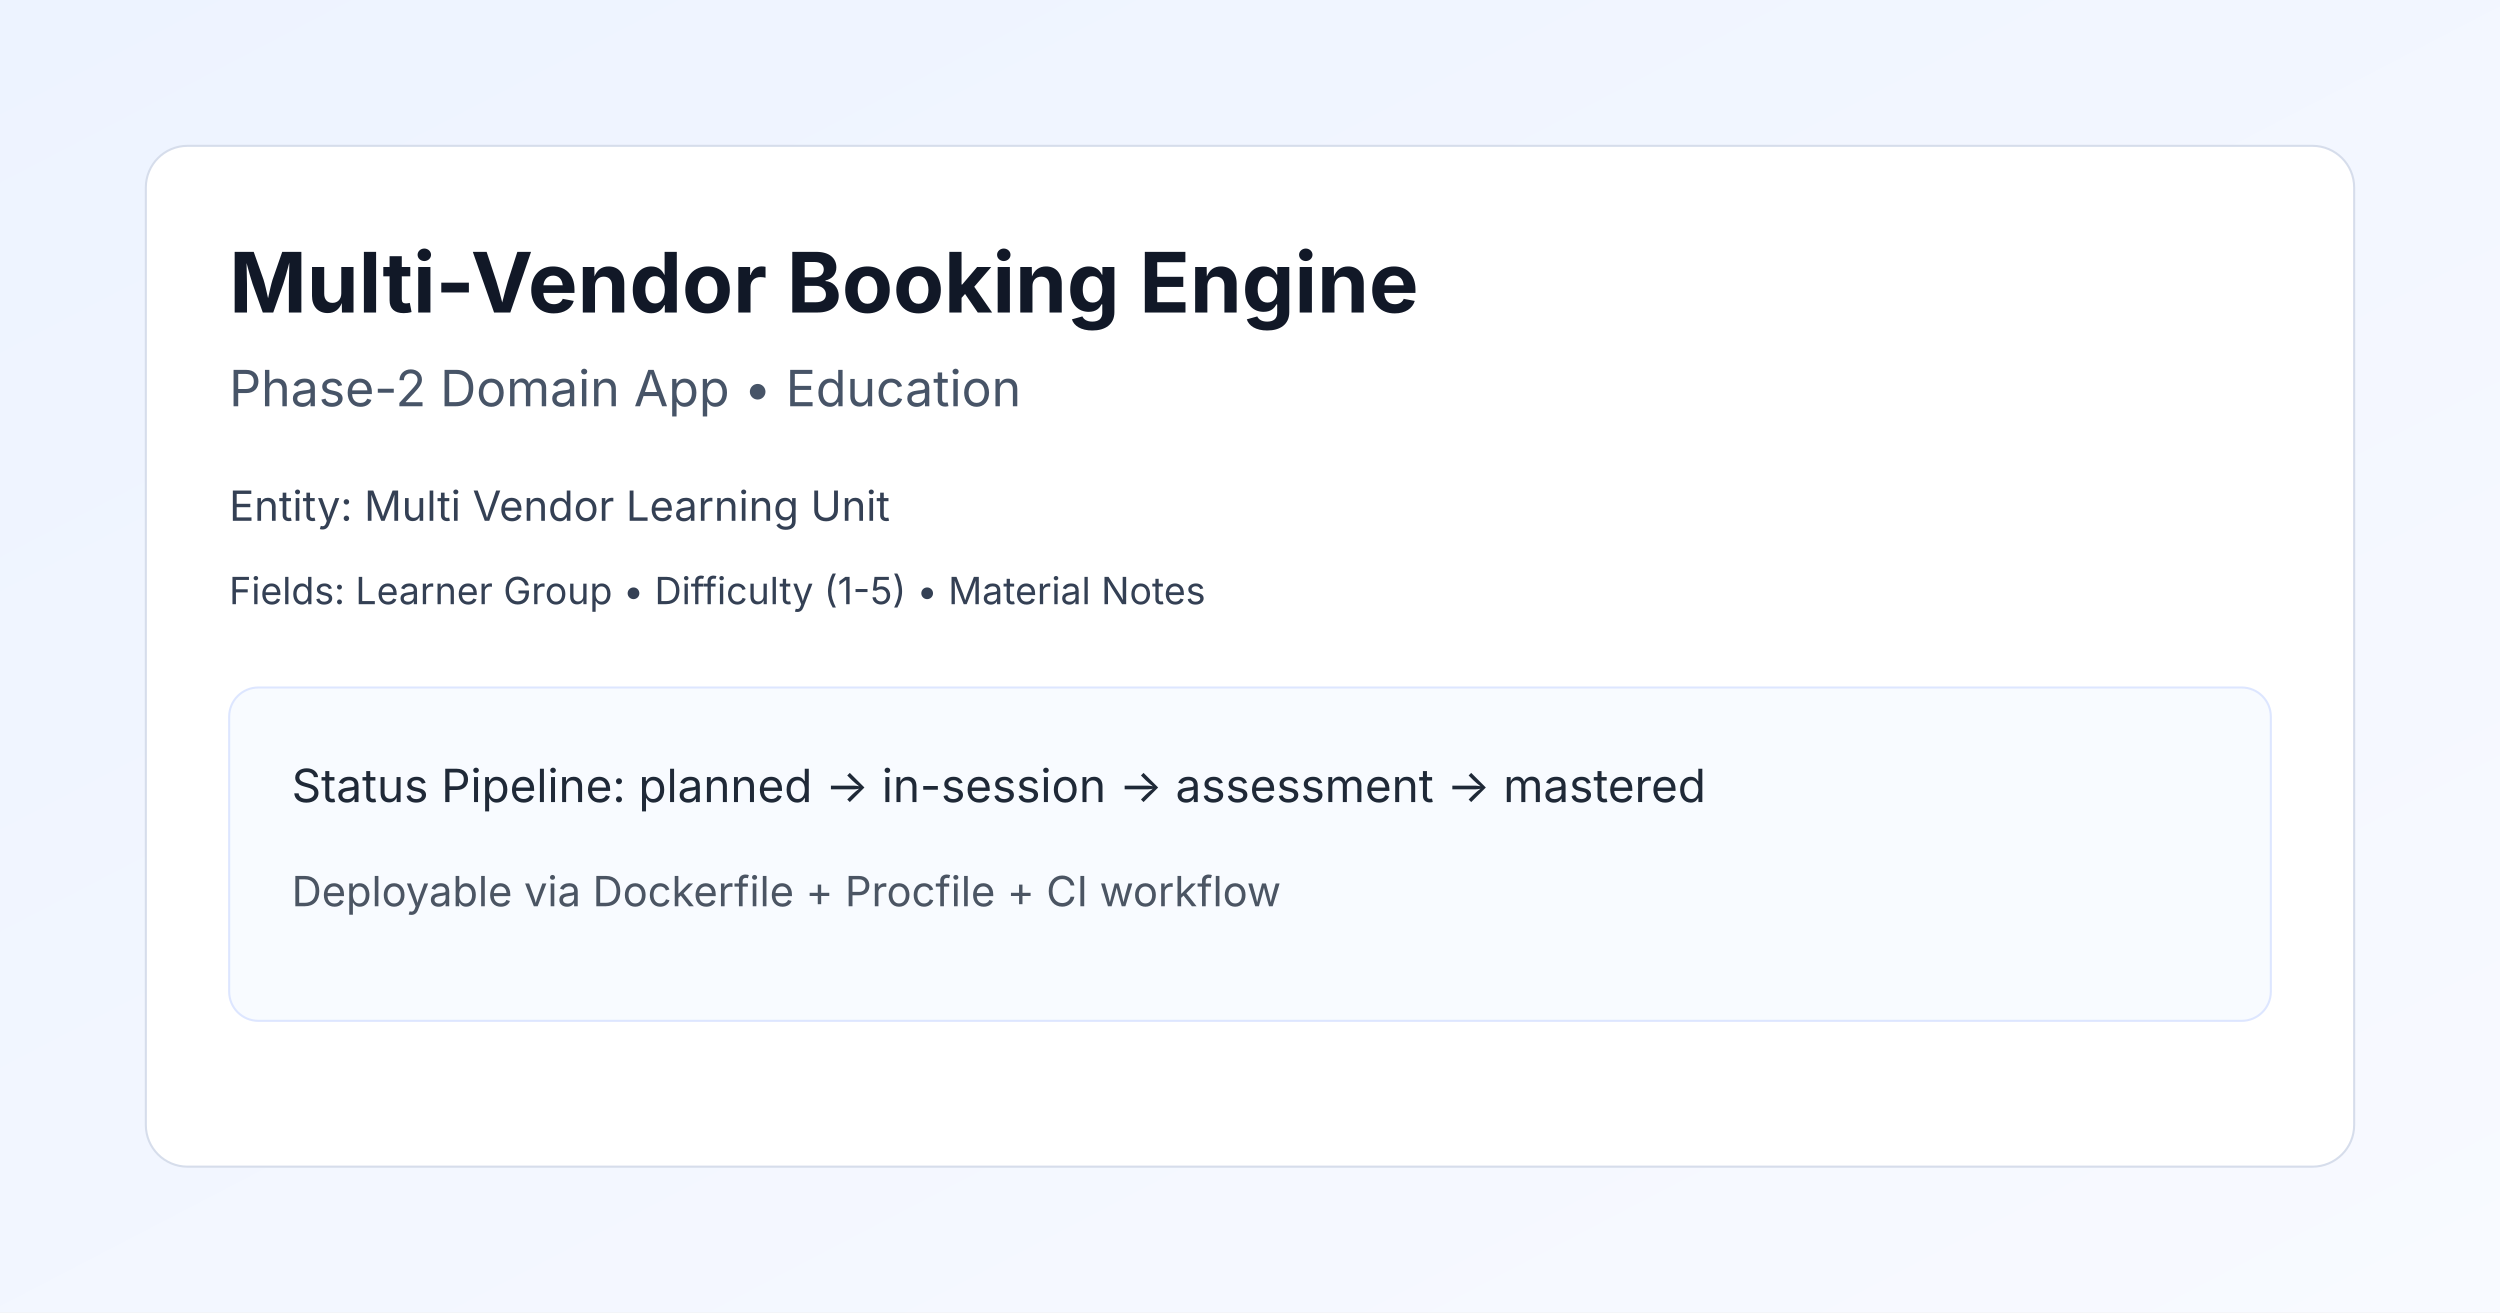
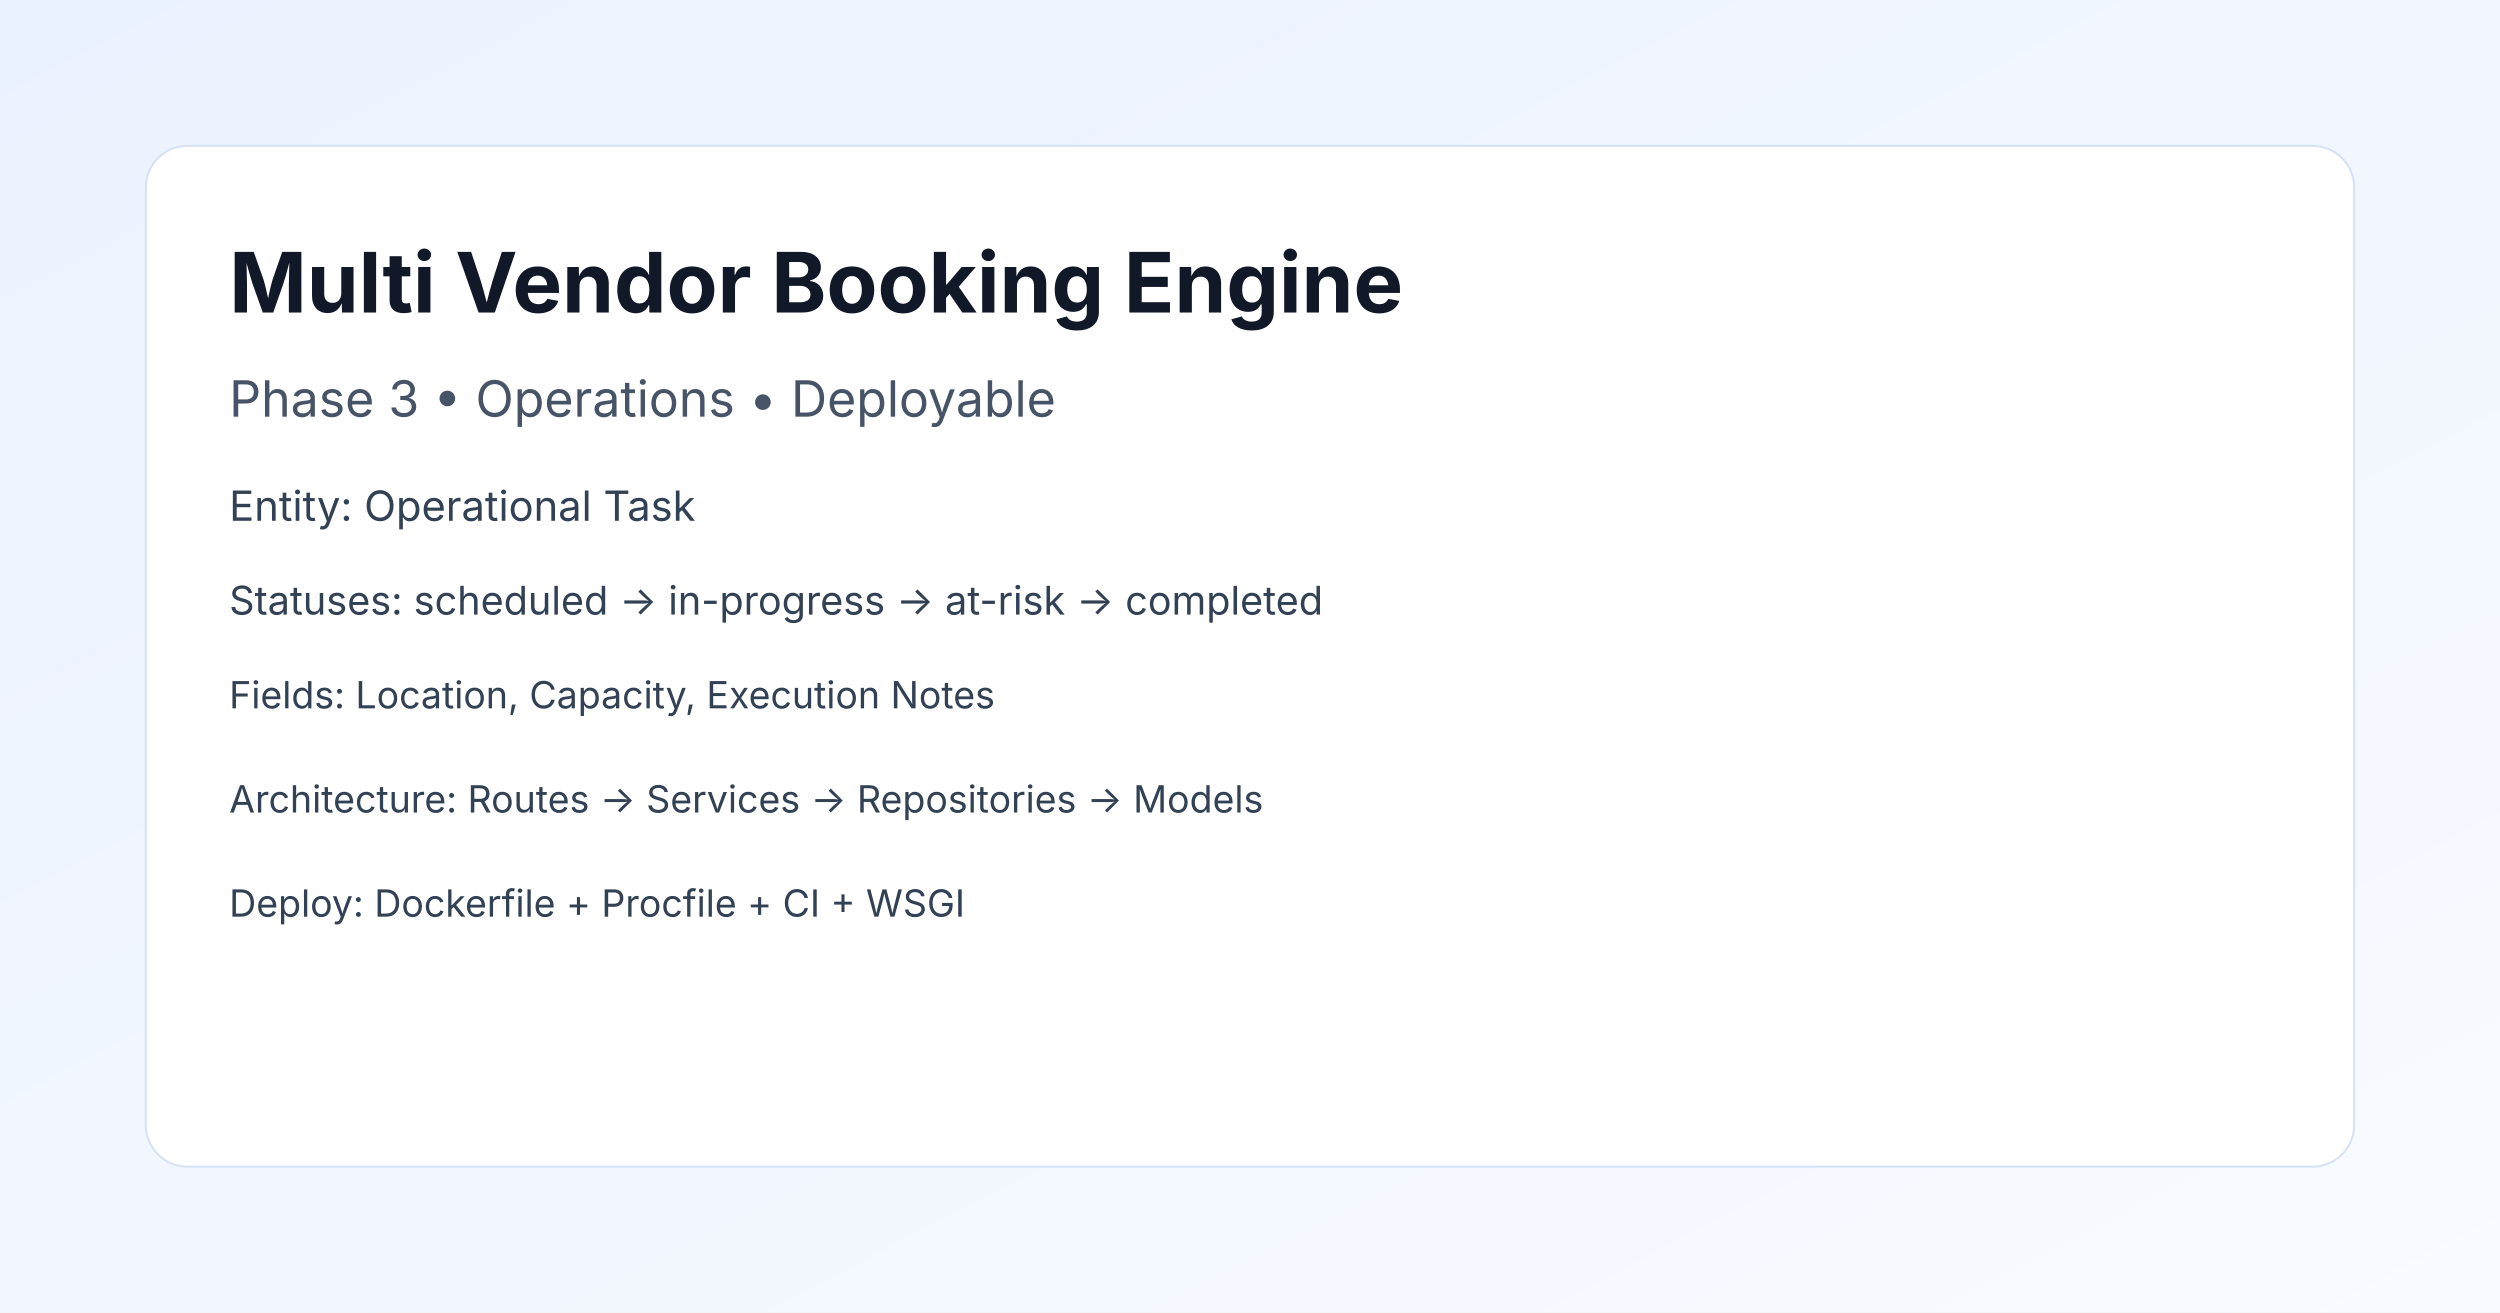
<svg xmlns="http://www.w3.org/2000/svg" width="1200" height="630" viewBox="0 0 1200 630">
  <defs>
    <linearGradient id="bg" x1="0" y1="0" x2="1" y2="1">
-       <stop offset="0%" stop-color="#edf3ff" />
-       <stop offset="100%" stop-color="#f8faff" />
+       <stop offset="0%" stop-color="#ebf2ff" />
+       <stop offset="100%" stop-color="#f8fbff" />
    </linearGradient>
  </defs>
  <rect width="1200" height="630" fill="url(#bg)" />
-   <rect x="70" y="70" width="1060" height="490" rx="20" fill="#fff" stroke="#d6ddeb" />
-   <text x="110" y="150" font-size="40" font-family="Inter, Arial" fill="#111827" font-weight="700">Multi-Vendor Booking Engine</text>
-   <text x="110" y="195" font-size="24" font-family="Inter, Arial" fill="#475467">Phase-2 Domain App • Education</text>
-   <text x="110" y="250" font-size="20" font-family="Inter, Arial" fill="#344054">Entity: Multi Vendor Learning Unit</text>
-   <text x="110" y="290" font-size="18" font-family="Inter, Arial" fill="#344054">Fields: Learner Group • Difficulty (1-5) • Material Notes</text>
-   <rect x="110" y="330" width="980" height="160" rx="14" fill="#f8fbff" stroke="#dde6ff" />
-   <text x="140" y="385" font-size="22" font-family="Inter, Arial" fill="#1f2937">Status Pipeline: planned → in-session → assessment → mastered</text>
-   <text x="140" y="435" font-size="20" font-family="Inter, Arial" fill="#4b5563">Deployable via Dockerfile + Procfile + CI workflow</text>
+   <rect x="70" y="70" width="1060" height="490" rx="20" fill="#ffffff" stroke="#d8e2f7" />
+   <text x="110" y="150" font-size="40" font-family="Inter, Arial" fill="#111827" font-weight="700">Multi Vendor Booking Engine</text>
+   <text x="110" y="200" font-size="24" font-family="Inter, Arial" fill="#475467">Phase 3 • Operations • Deployable</text>
+   <text x="110" y="250" font-size="20" font-family="Inter, Arial" fill="#334155">Entity: Operational Task</text>
+   <text x="110" y="295" font-size="19" font-family="Inter, Arial" fill="#334155">Statuses: scheduled → in-progress → at-risk → completed</text>
+   <text x="110" y="340" font-size="18" font-family="Inter, Arial" fill="#334155">Fields: Location, Capacity, Execution Notes</text>
+   <text x="110" y="390" font-size="18" font-family="Inter, Arial" fill="#334155">Architecture: Routes → Services → Repositories → Models</text>
+   <text x="110" y="440" font-size="18" font-family="Inter, Arial" fill="#334155">Deploy: Dockerfile + Procfile + CI + WSGI</text>
</svg>
